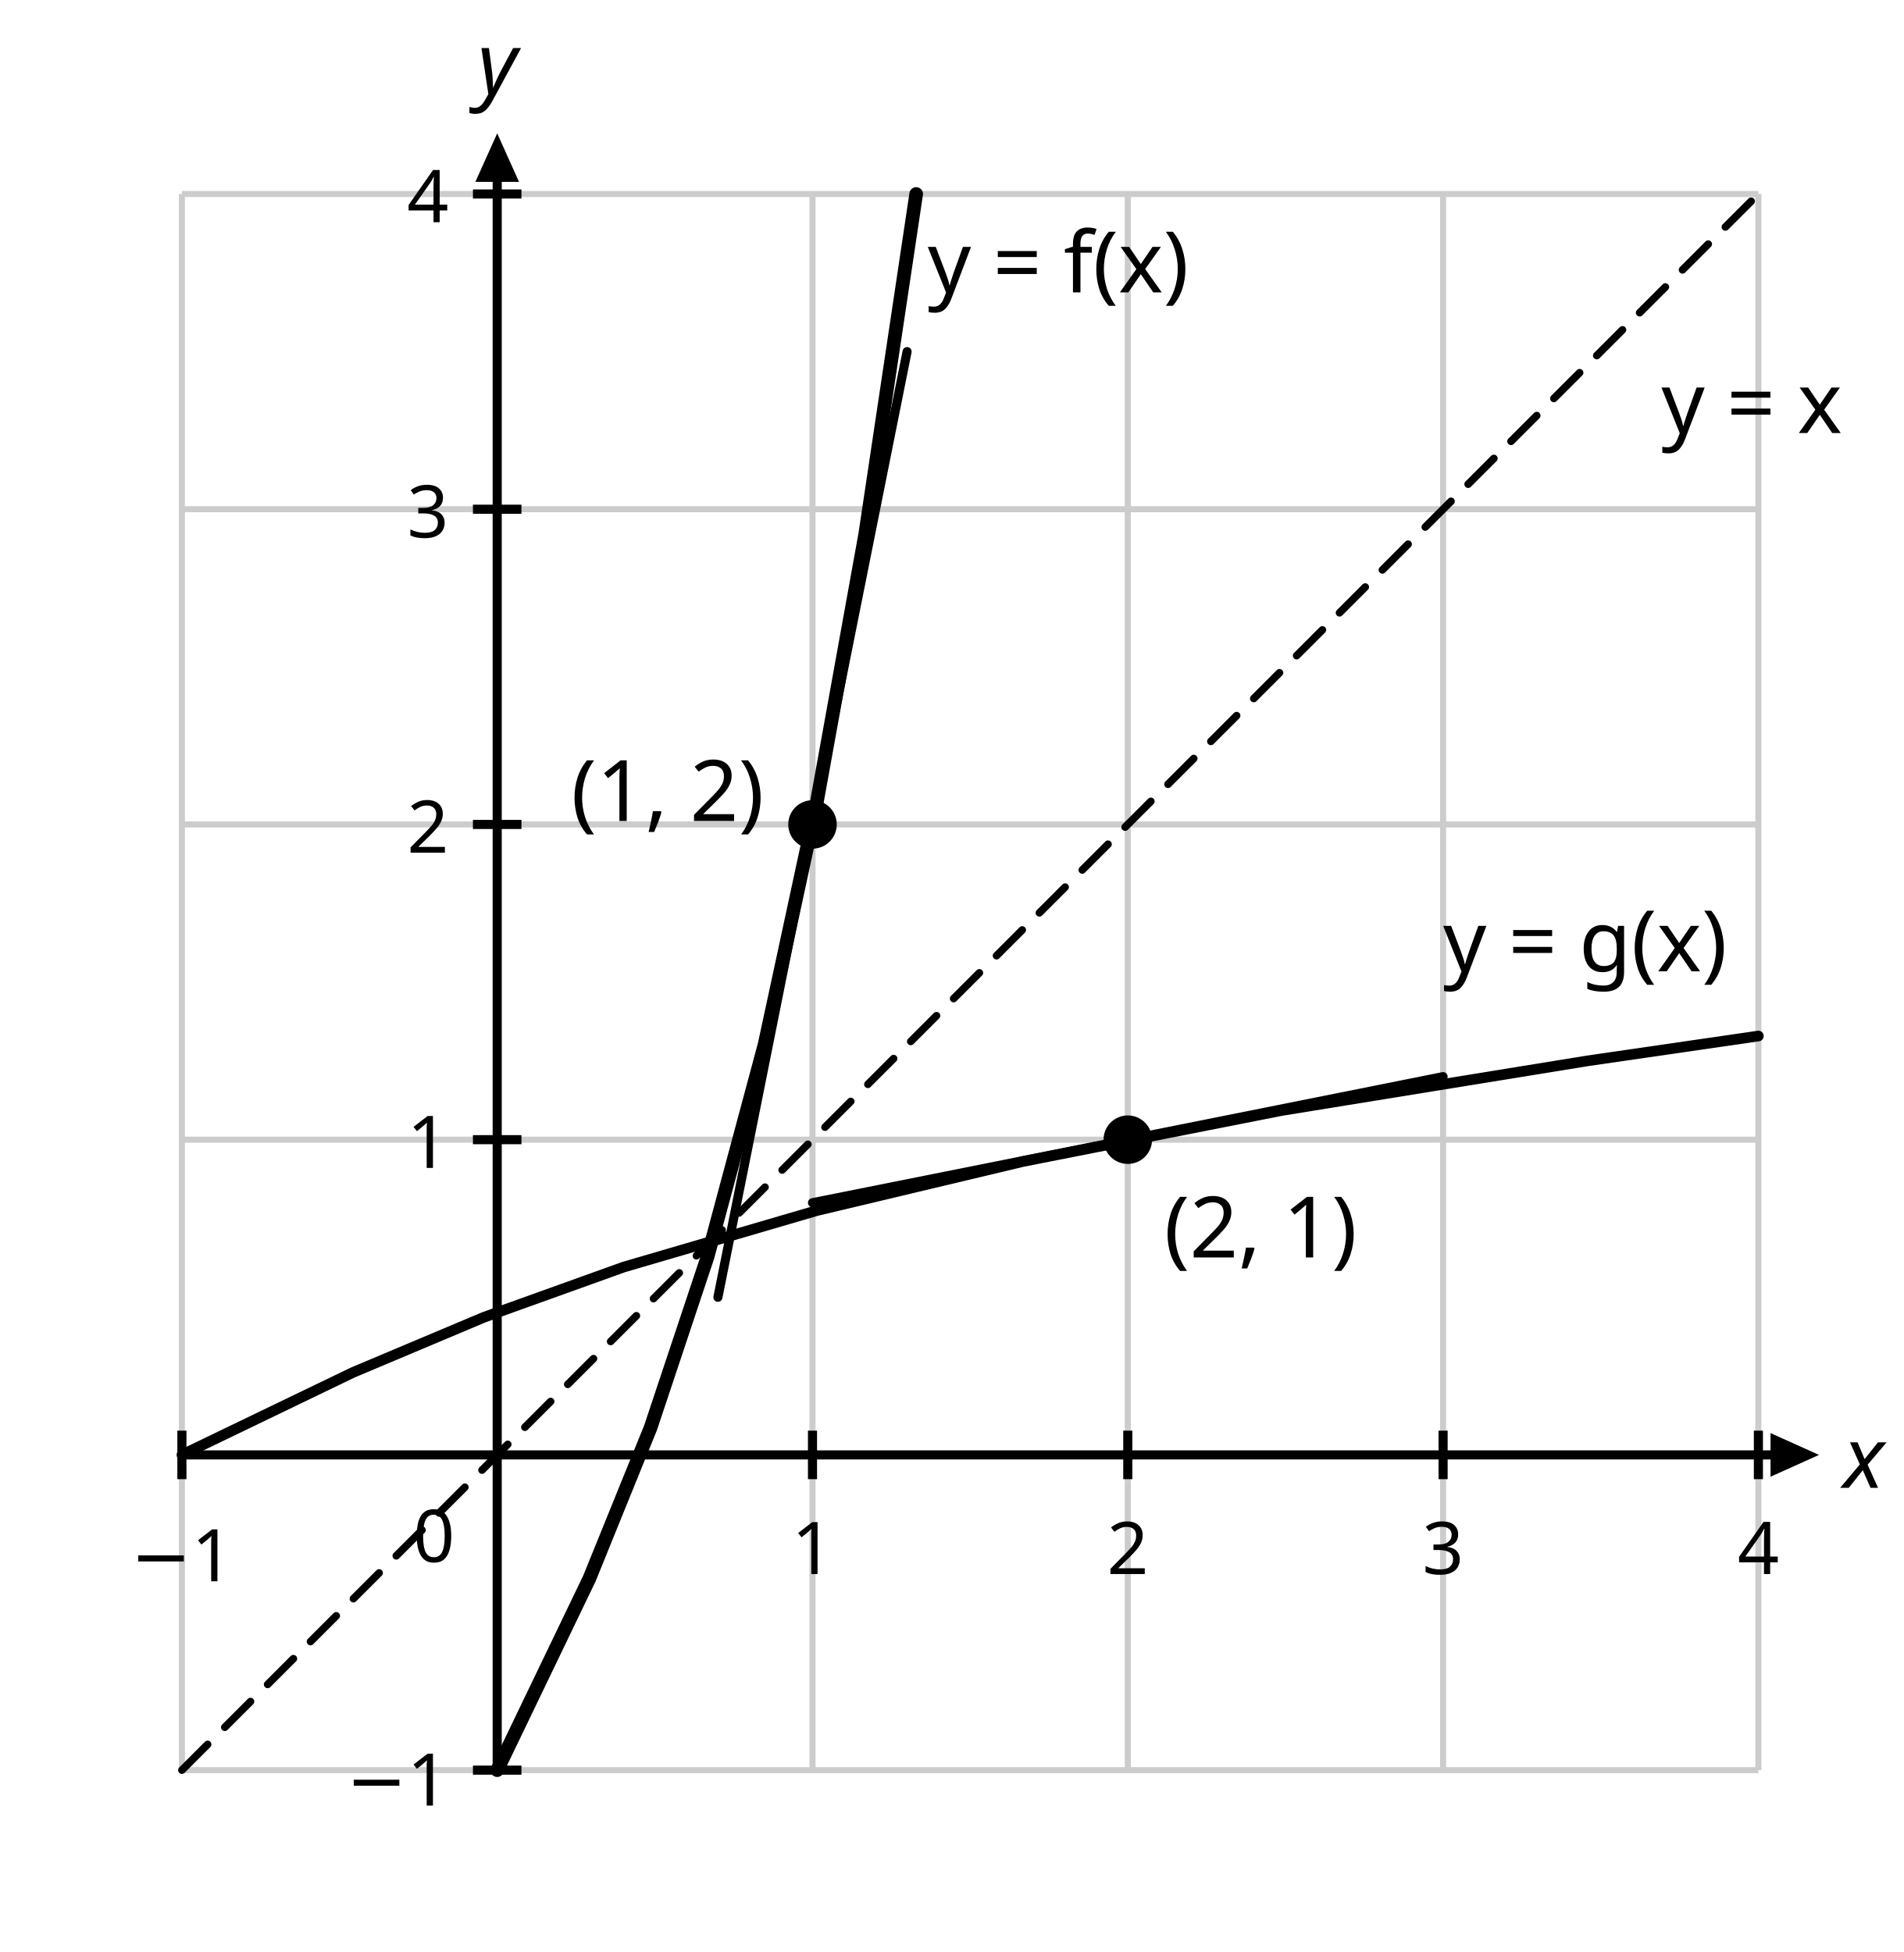
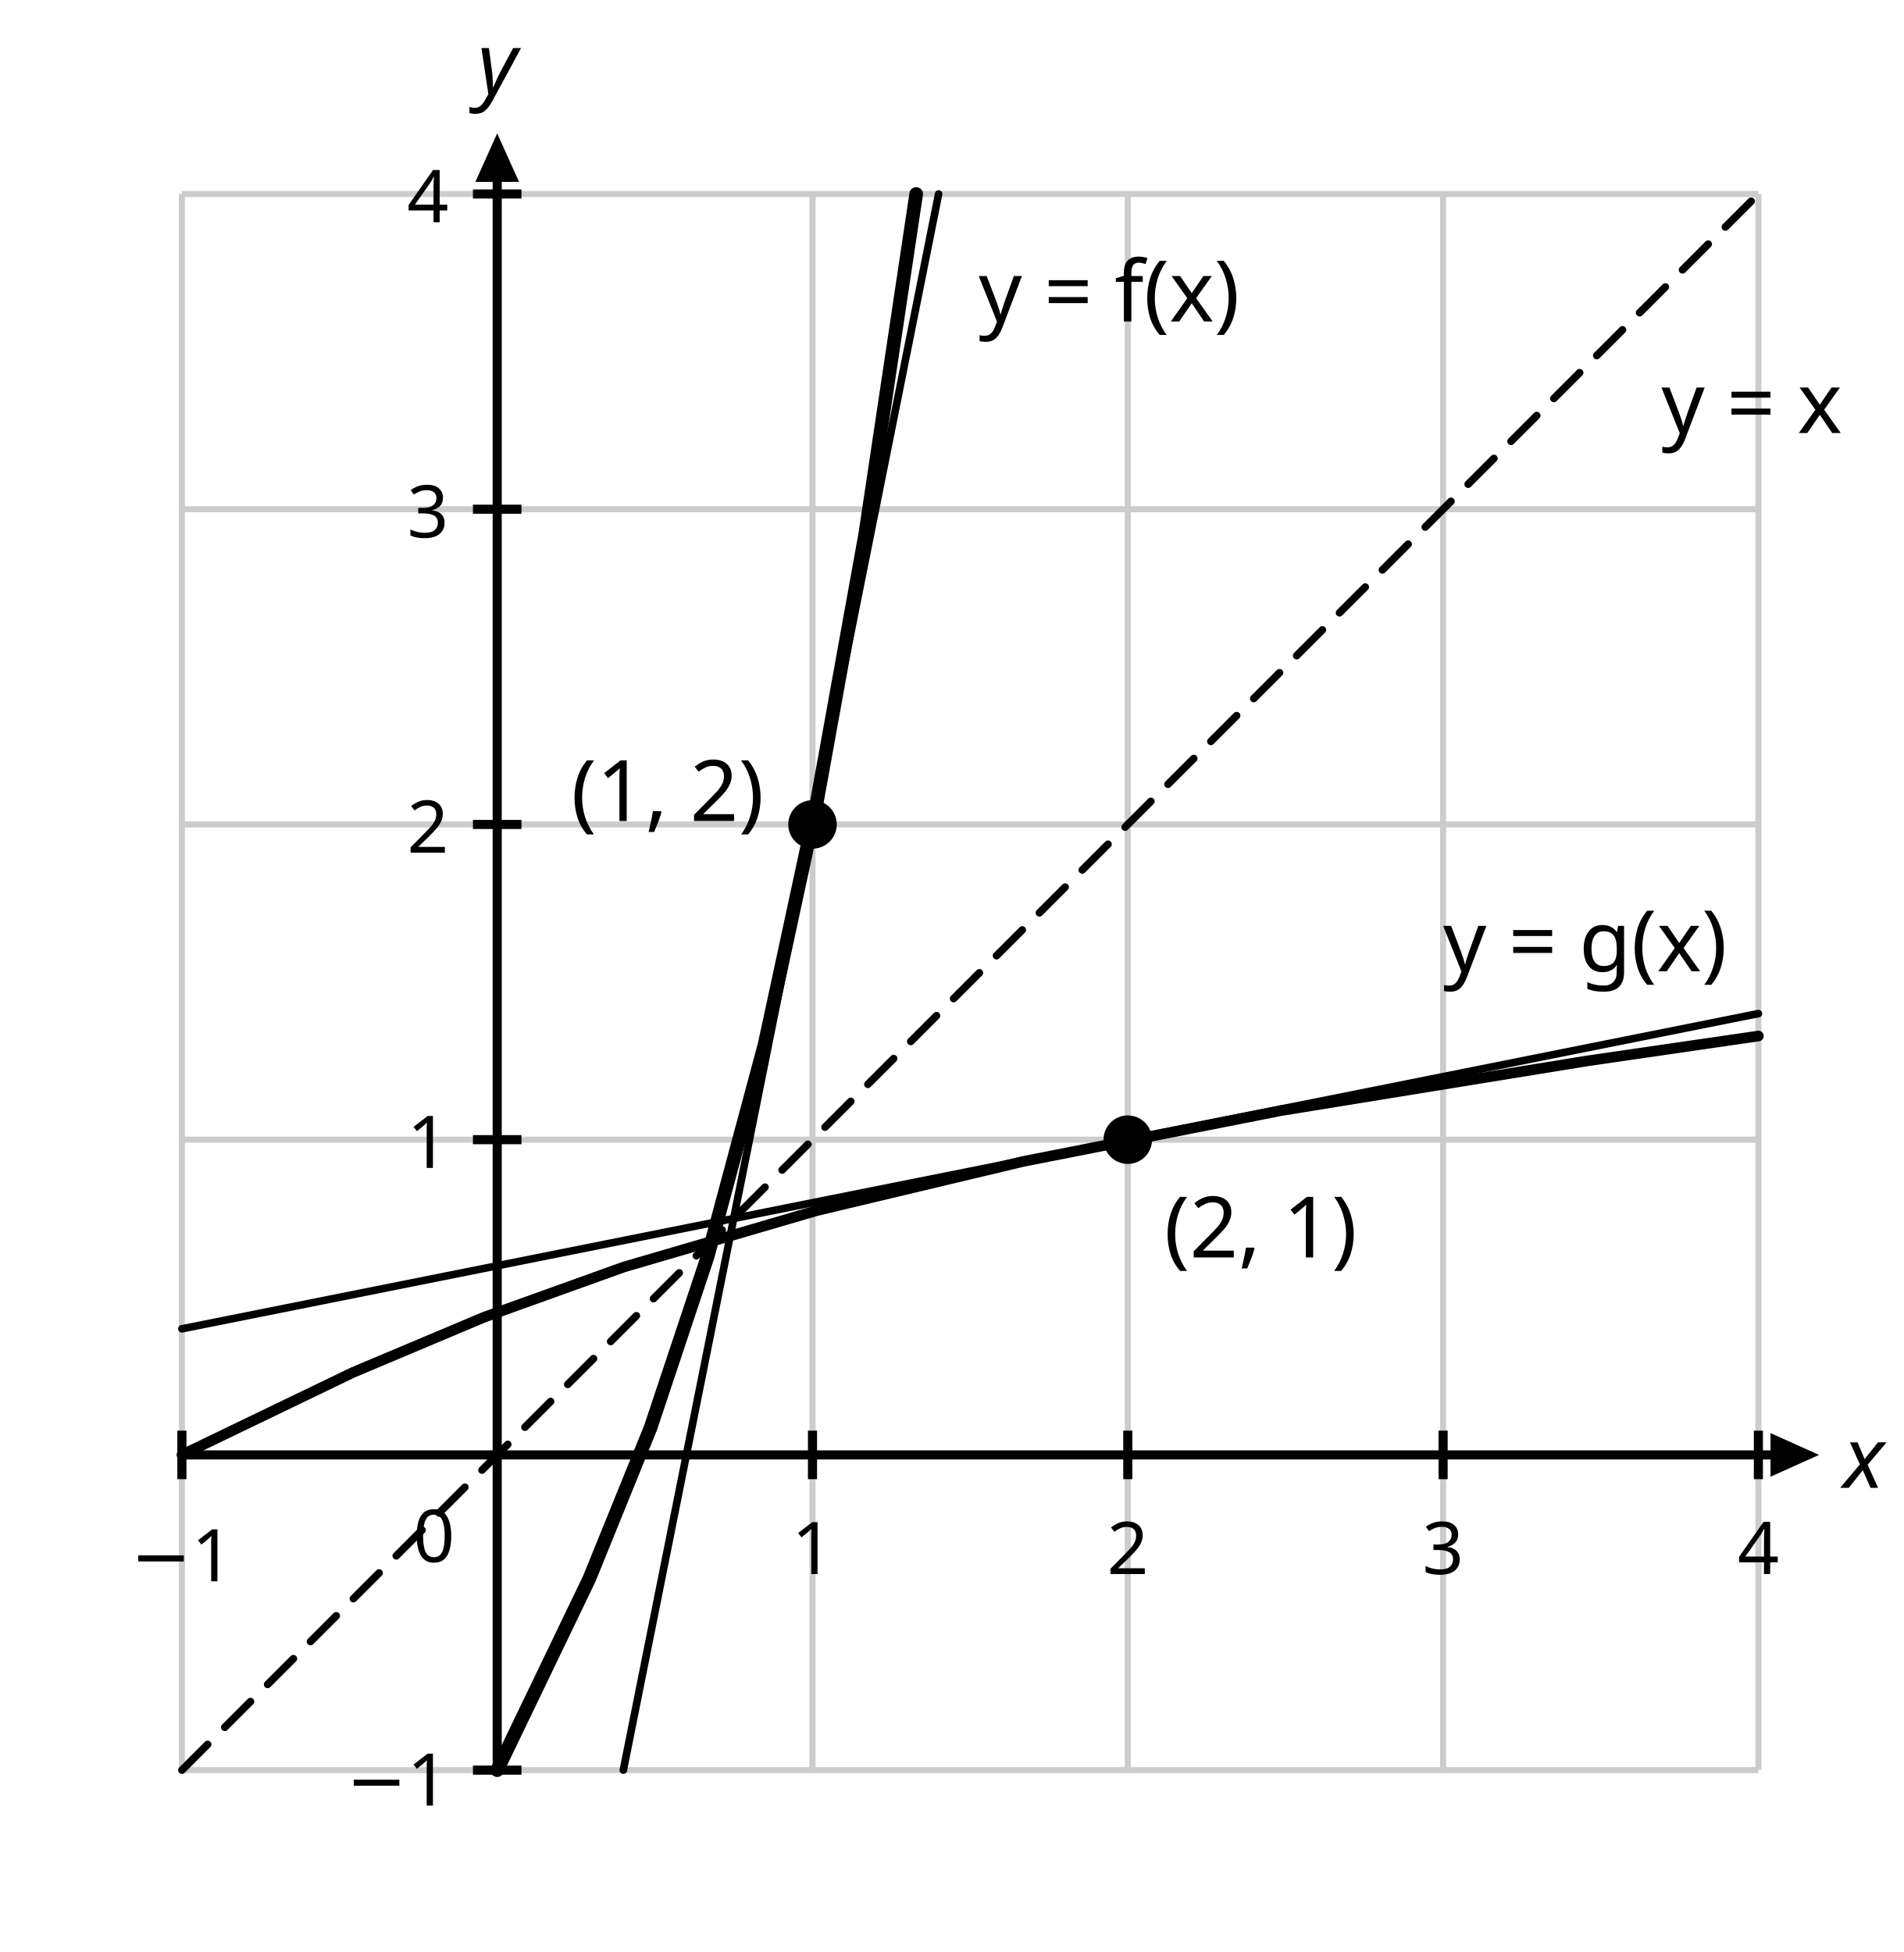
<svg xmlns="http://www.w3.org/2000/svg" viewBox="0 0 314 322">
  <path d="M30 292V32M134 292V32M186 292V32M238 292V32M290 292V32M30 292H290M30 188H290M30 136H290M30 84H290M30 32H290" fill="none" stroke="currentColor" stroke-width="1" stroke-opacity="0.2" />
  <line x1="30" y1="240" x2="293.6" y2="240" stroke="currentColor" stroke-width="1.5" />
  <polygon points="300,240 292,243.6 292,236.4" fill="currentColor" stroke="none" />
  <line x1="82" y1="292" x2="82" y2="28.4" stroke="currentColor" stroke-width="1.5" />
  <polygon points="82,22 85.6,30 78.4,30" fill="currentColor" stroke="none" />
  <text x="30" y="255" fill="currentColor" font-size="12" font-family="sans-serif" text-anchor="middle" dominant-baseline="central">−1</text>
  <text x="134" y="255" fill="currentColor" font-size="12" font-family="sans-serif" text-anchor="middle" dominant-baseline="central">1</text>
  <text x="186" y="255" fill="currentColor" font-size="12" font-family="sans-serif" text-anchor="middle" dominant-baseline="central">2</text>
  <text x="238" y="255" fill="currentColor" font-size="12" font-family="sans-serif" text-anchor="middle" dominant-baseline="central">3</text>
  <text x="290" y="255" fill="currentColor" font-size="12" font-family="sans-serif" text-anchor="middle" dominant-baseline="central">4</text>
  <text x="74" y="292" fill="currentColor" font-size="12" font-family="sans-serif" text-anchor="end" dominant-baseline="central">−1</text>
  <text x="74" y="188" fill="currentColor" font-size="12" font-family="sans-serif" text-anchor="end" dominant-baseline="central">1</text>
  <text x="74" y="136" fill="currentColor" font-size="12" font-family="sans-serif" text-anchor="end" dominant-baseline="central">2</text>
  <text x="74" y="84" fill="currentColor" font-size="12" font-family="sans-serif" text-anchor="end" dominant-baseline="central">3</text>
  <text x="74" y="32" fill="currentColor" font-size="12" font-family="sans-serif" text-anchor="end" dominant-baseline="central">4</text>
  <path d="M30 236V244M134 236V244M186 236V244M238 236V244M290 236V244M78 292H86M78 188H86M78 136H86M78 84H86M78 32H86" fill="none" stroke="currentColor" stroke-width="1.5" />
  <text x="75" y="253" fill="currentColor" font-size="12" font-family="sans-serif" text-anchor="end" dominant-baseline="central">0</text>
  <text x="304" y="240" fill="currentColor" font-size="14" font-family="sans-serif" font-style="italic" text-anchor="start" dominant-baseline="central">x</text>
  <text x="82" y="10" fill="currentColor" font-size="14" font-family="sans-serif" font-style="italic" text-anchor="middle" dominant-baseline="central">y</text>
  <line x1="30" y1="292" x2="290" y2="32" stroke="currentColor" stroke-width="1.25" stroke-dasharray="6 4" stroke-linecap="round" />
  <polyline points="82,292 97.2,260.4 107.3,235.5 116.7,207.3 126.1,172.3 134.7,132.4 142.7,88.1 151.1,32" fill="none" stroke="currentColor" stroke-width="2.25" stroke-linecap="round" stroke-linejoin="round" />
  <polyline points="30,240 58.2,226.4 79.8,217.3 102.9,209 134.7,199.7 168.7,191.6 211.3,183.2 261.8,175 290,170.9" fill="none" stroke="currentColor" stroke-width="1.75" stroke-linecap="round" stroke-linejoin="round" />
-   <line x1="118.4" y1="214" x2="149.6" y2="58" stroke="currentColor" stroke-width="1.5" stroke-linecap="round" />
-   <line x1="134" y1="198.4" x2="238" y2="177.6" stroke="currentColor" stroke-width="1.5" stroke-linecap="round" />
+   <line x1="102.8" y1="292" x2="154.8" y2="32" stroke="currentColor" stroke-width="1.25" stroke-linecap="round" />
+   <line x1="30" y1="219.2" x2="290" y2="167.2" stroke="currentColor" stroke-width="1.25" stroke-linecap="round" />
  <circle cx="134" cy="136" r="4" fill="currentColor" stroke="none" />
  <circle cx="186" cy="188" r="4" fill="currentColor" stroke="none" />
  <text x="126" y="130" fill="currentColor" font-size="14" font-family="sans-serif" text-anchor="end" dominant-baseline="central">(1, 2)</text>
  <text x="192" y="202" fill="currentColor" font-size="14" font-family="sans-serif" text-anchor="start" dominant-baseline="central">(2, 1)</text>
-   <text x="153" y="42.8" fill="currentColor" font-size="14" font-family="sans-serif" text-anchor="start" dominant-baseline="central">y = f(x)</text>
+   <text x="161.4" y="47.6" fill="currentColor" font-size="14" font-family="sans-serif" text-anchor="start" dominant-baseline="central">y = f(x)</text>
  <text x="238" y="154.8" fill="currentColor" font-size="14" font-family="sans-serif" text-anchor="start" dominant-baseline="central">y = g(x)</text>
  <text x="274" y="66" fill="currentColor" font-size="14" font-family="sans-serif" text-anchor="start" dominant-baseline="central">y = x</text>
</svg>
